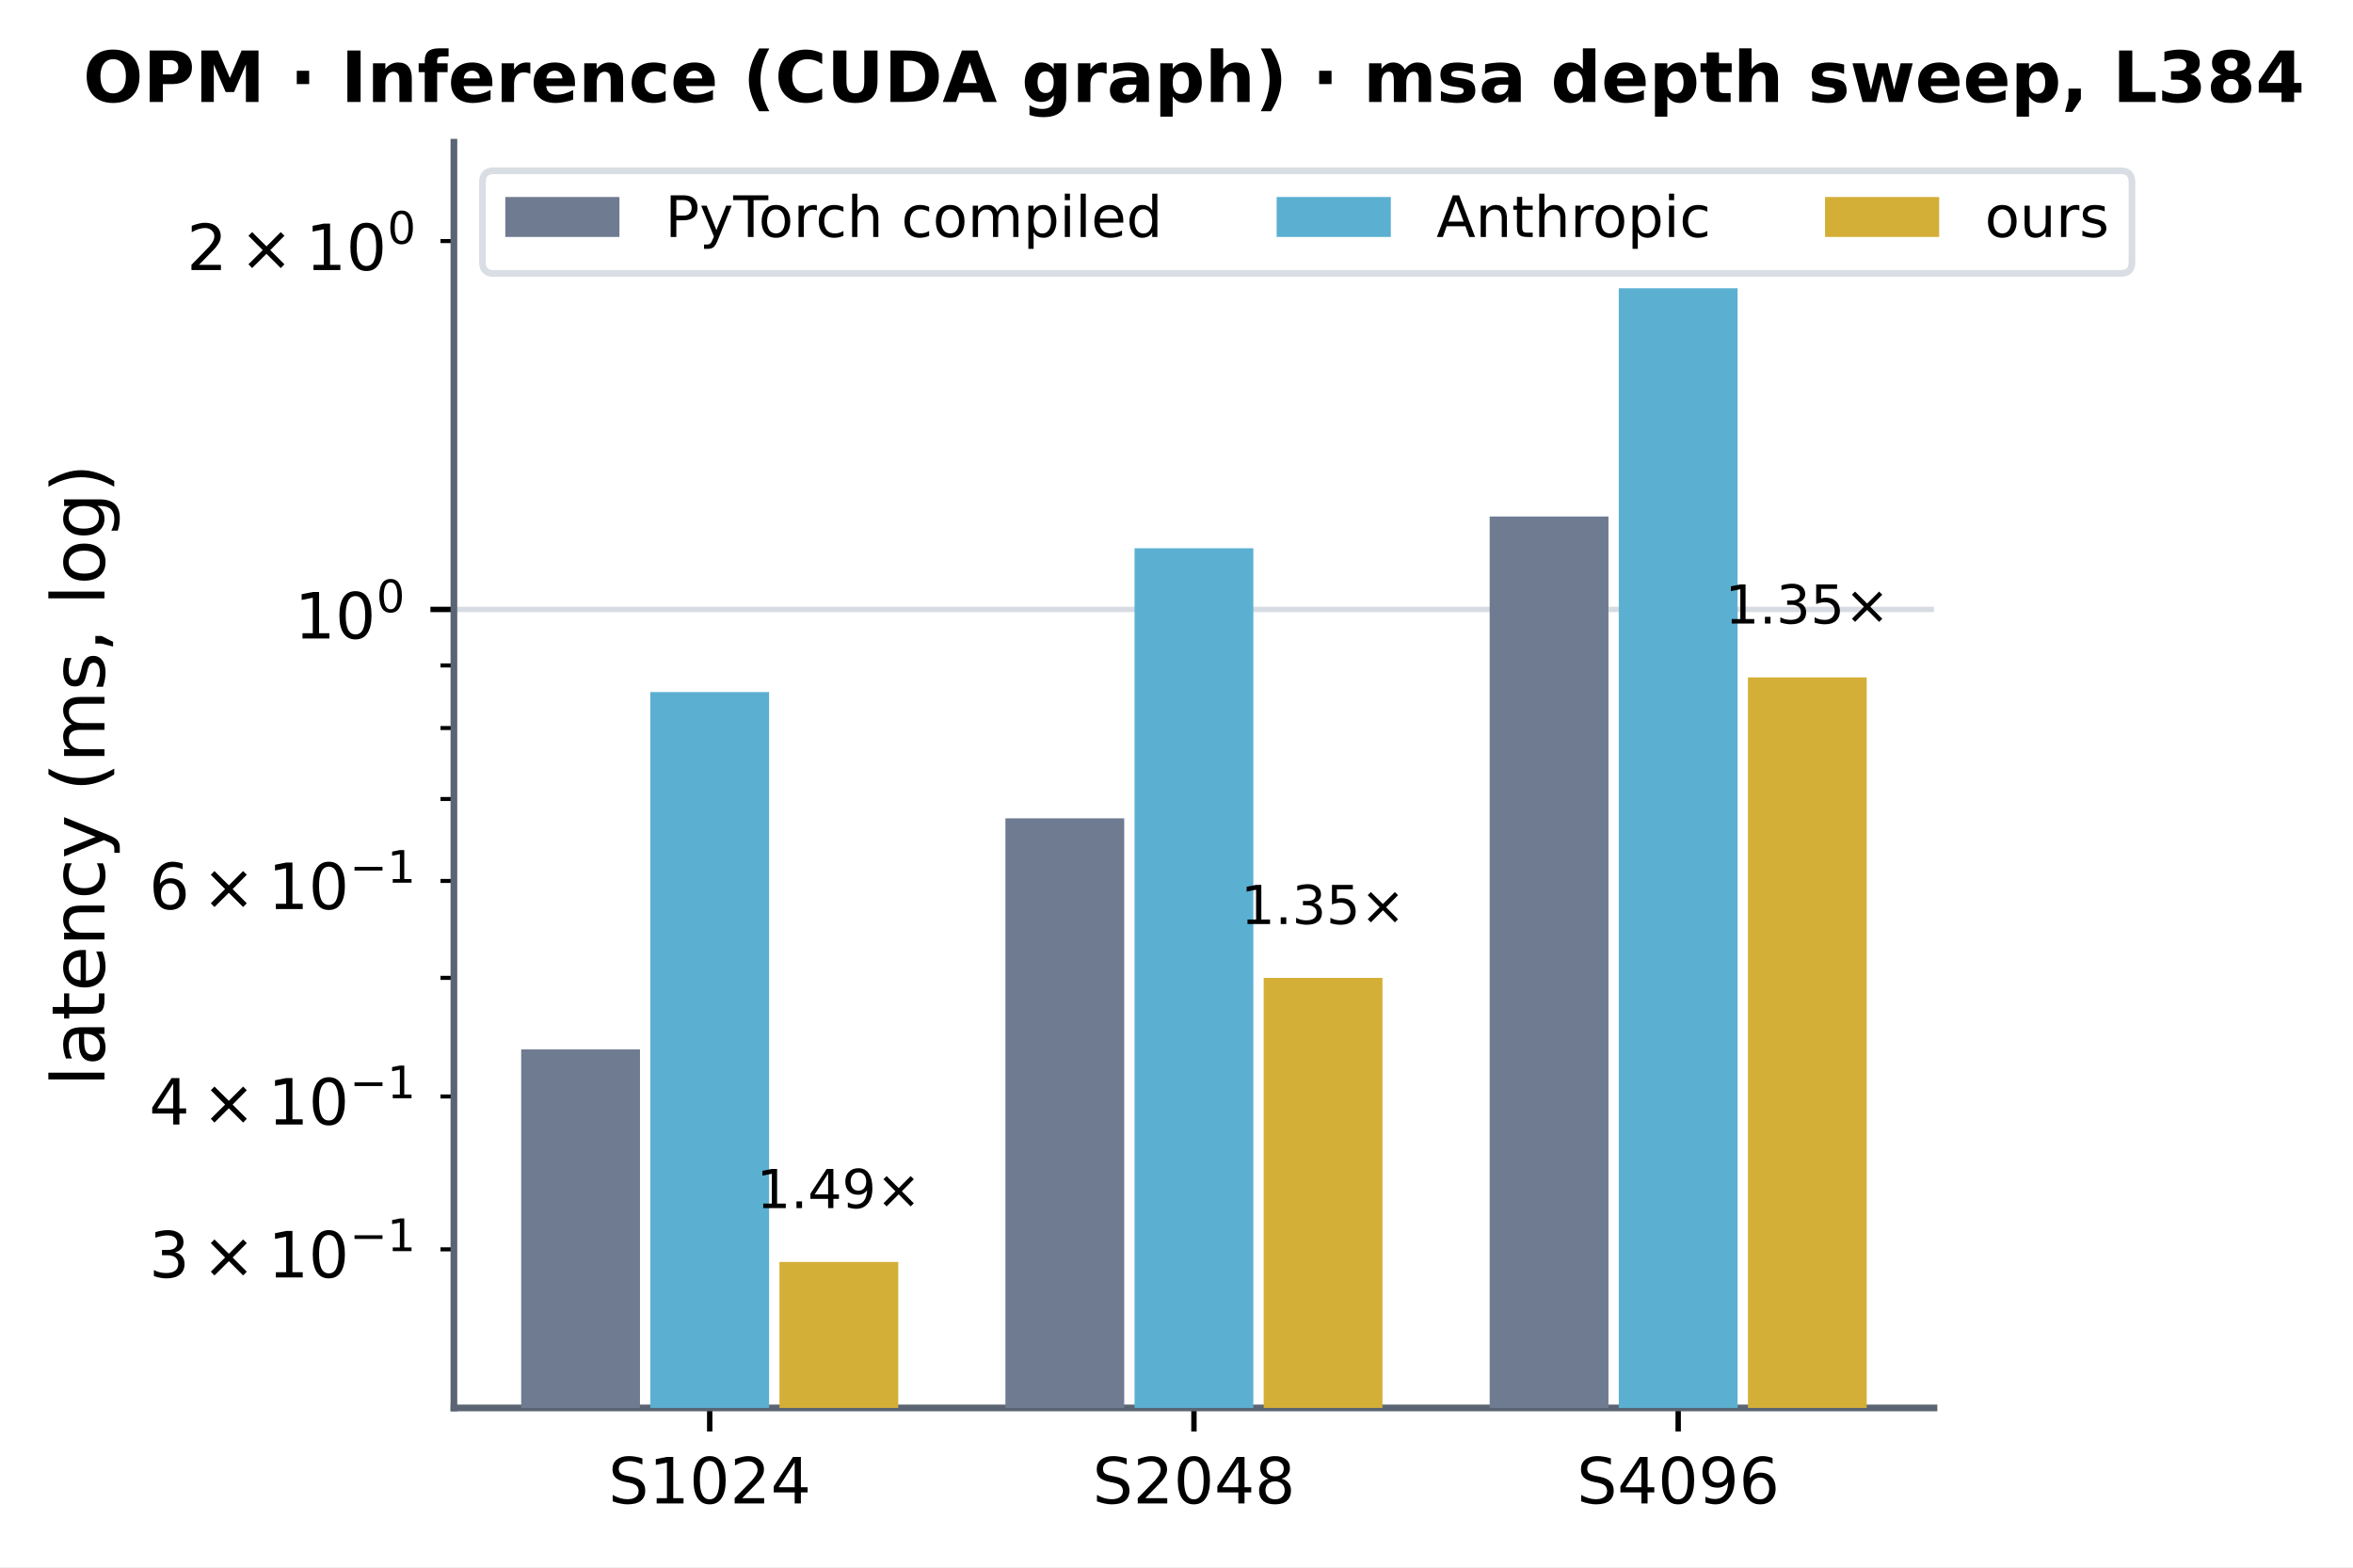
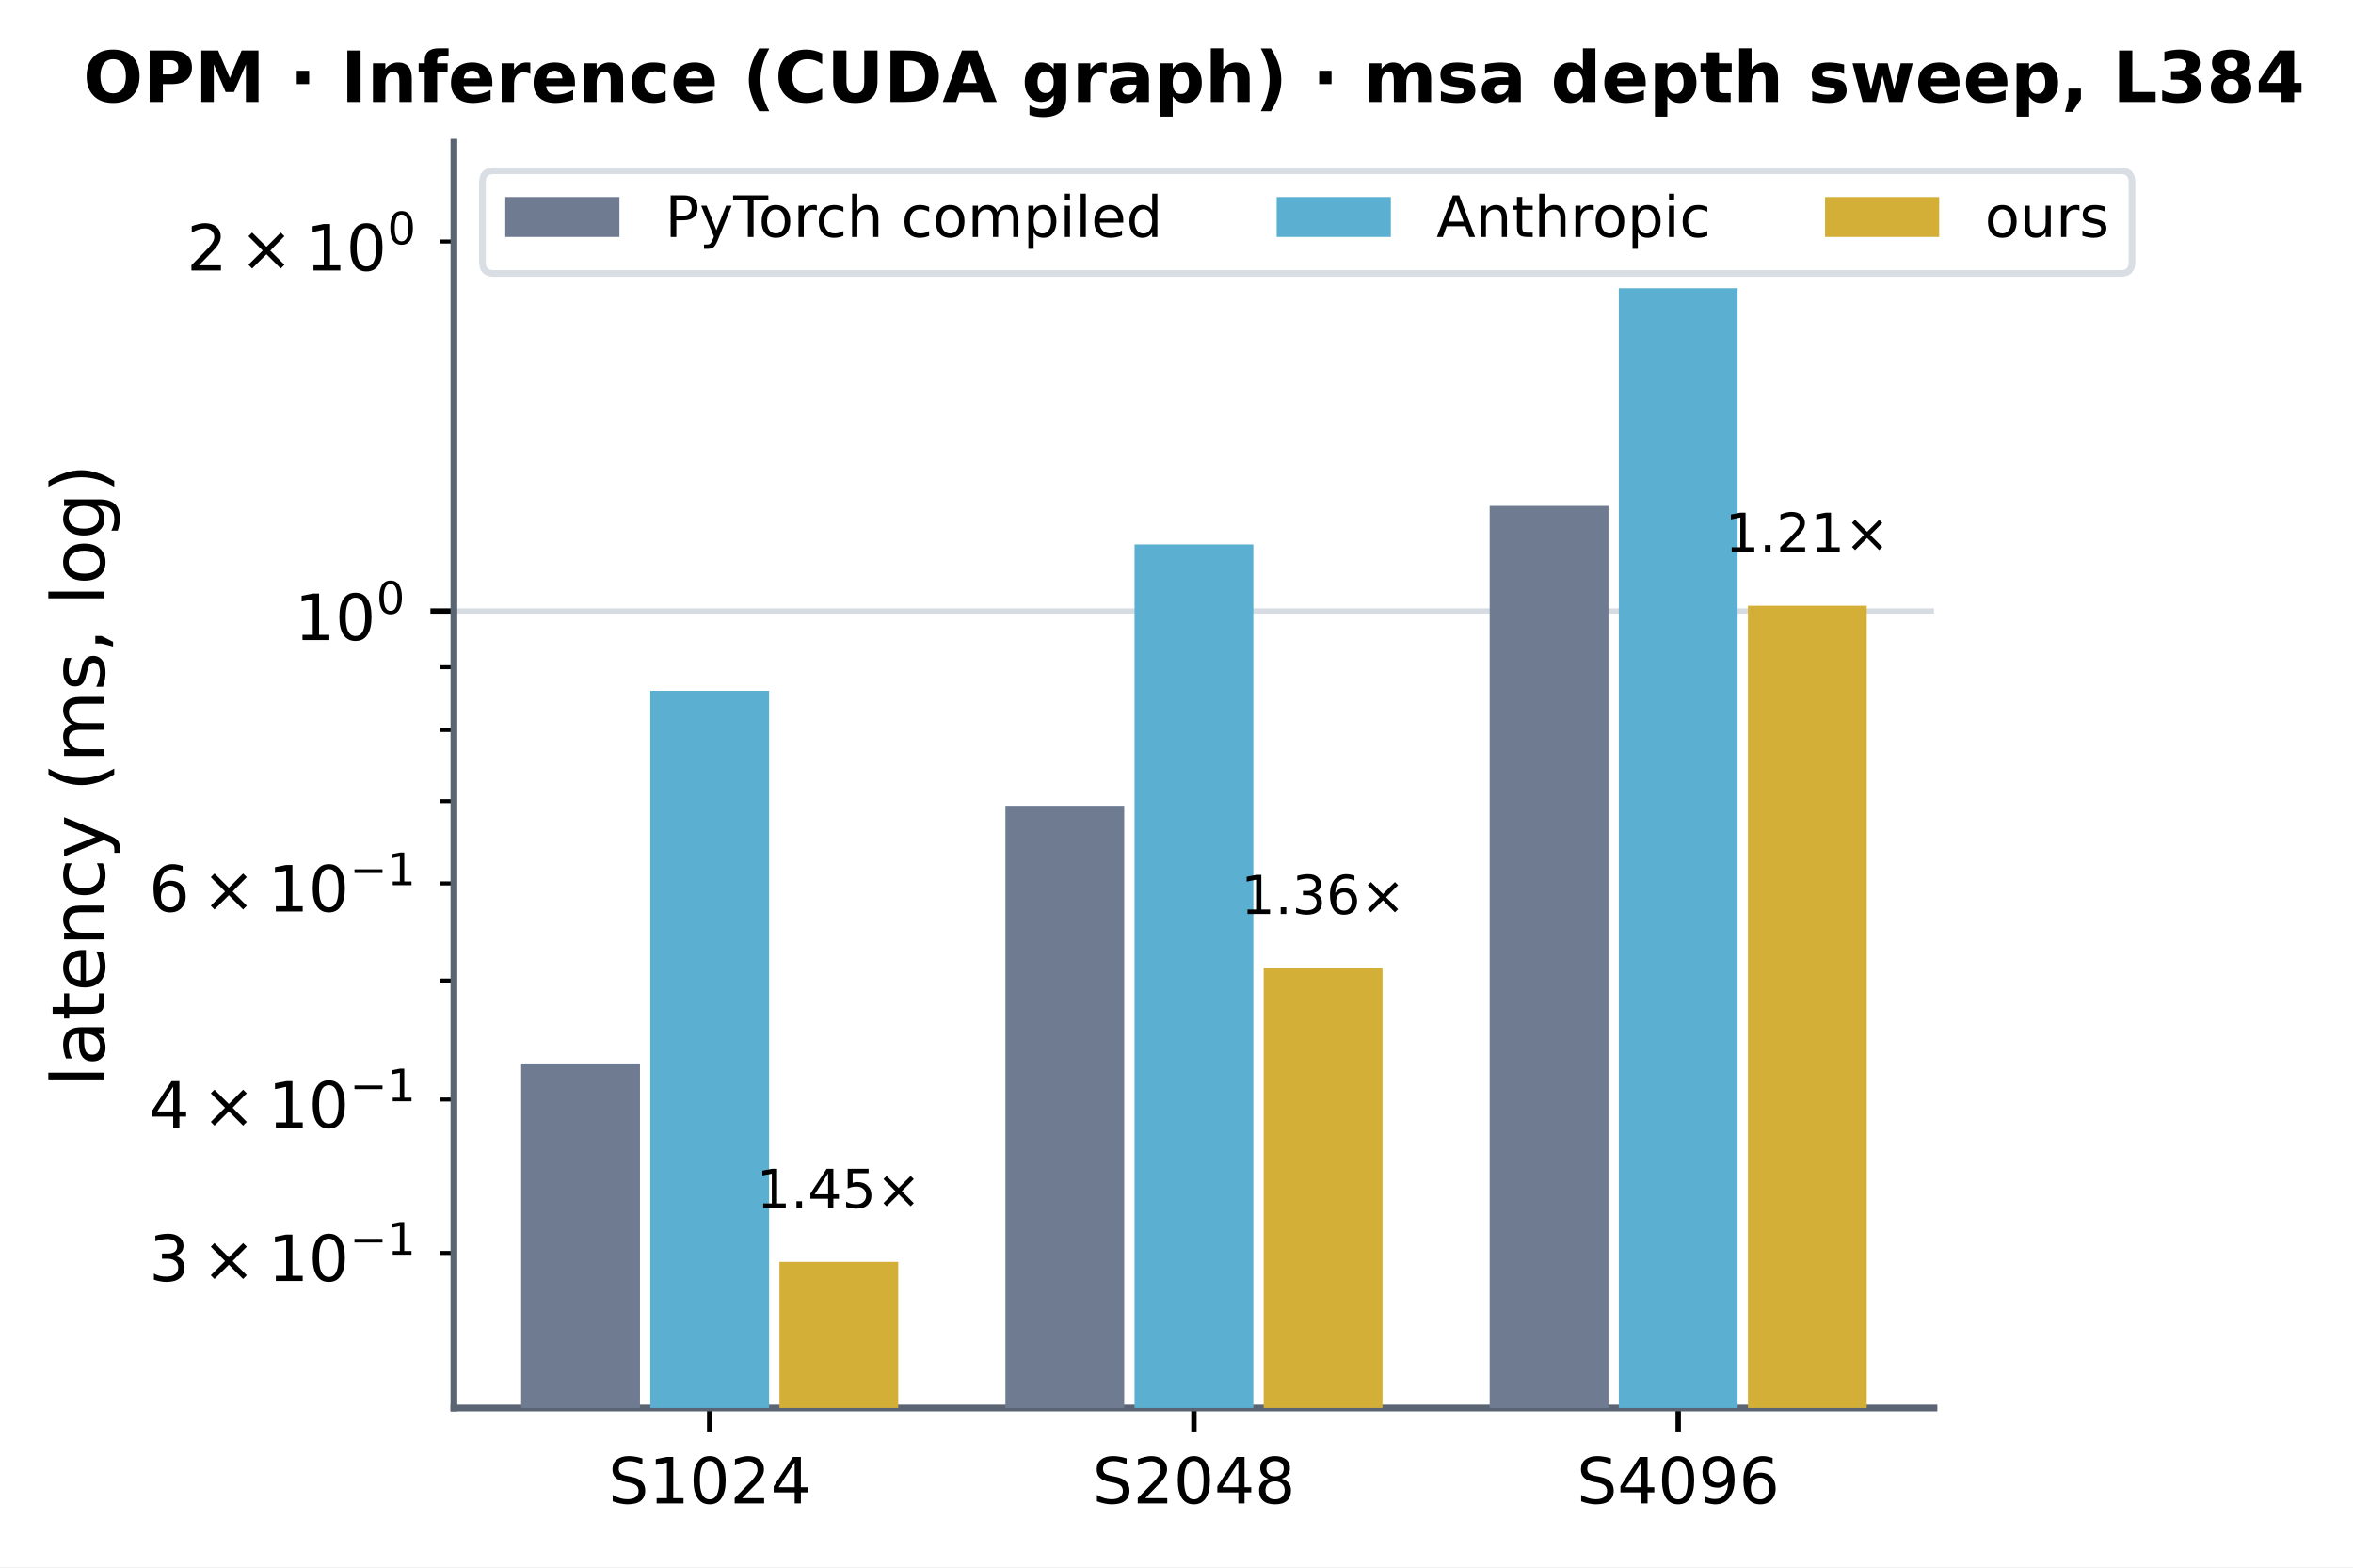
<svg xmlns="http://www.w3.org/2000/svg" xmlns:xlink="http://www.w3.org/1999/xlink" width="350.405pt" height="233.374pt" viewBox="0 0 350.405 233.374" version="1.1">
  <defs>
    <style type="text/css">*{stroke-linejoin: round; stroke-linecap: butt}</style>
  </defs>
  <g id="figure_1">
    <g id="patch_1">
      <path d="M 0 233.374  L 350.405 233.374  L 350.405 0  L 0 0  z " style="fill: #ffffff" />
    </g>
    <g id="axes_1">
      <g id="patch_2">
        <path d="M 67.596 209.674  L 288.006 209.674  L 288.006 21.178  L 67.596 21.178  z " style="fill: #ffffff" />
      </g>
      <g id="matplotlib.axis_1">
        <g id="xtick_1">
          <g id="line2d_1">
            <defs>
-               <path id="m01f95911c5" d="M 0 0  L 0 3.5  " style="stroke: #000000; stroke-width: 0.8" />
+               <path id="m14bf81a3f5" d="M 0 0  L 0 3.5  " style="stroke: #000000; stroke-width: 0.8" />
            </defs>
            <g>
-               <use xlink:href="#m01f95911c5" x="105.69" y="209.674" style="stroke: #000000; stroke-width: 0.8" />
+               <use xlink:href="#m14bf81a3f5" x="105.69" y="209.674" style="stroke: #000000; stroke-width: 0.8" />
            </g>
          </g>
          <g id="text_1">
            <text style="font-size: 9.5px; font-family: 'DejaVu Sans', 'Arial', 'Helvetica', sans-serif; text-anchor: middle" x="105.69" y="223.892" transform="rotate(-0 105.6898 223.8921)">S1024</text>
          </g>
        </g>
        <g id="xtick_2">
          <g id="line2d_2">
            <g>
-               <use xlink:href="#m01f95911c5" x="177.801" y="209.674" style="stroke: #000000; stroke-width: 0.8" />
+               <use xlink:href="#m14bf81a3f5" x="177.801" y="209.674" style="stroke: #000000; stroke-width: 0.8" />
            </g>
          </g>
          <g id="text_2">
            <text style="font-size: 9.5px; font-family: 'DejaVu Sans', 'Arial', 'Helvetica', sans-serif; text-anchor: middle" x="177.801" y="223.892" transform="rotate(-0 177.8009 223.8921)">S2048</text>
          </g>
        </g>
        <g id="xtick_3">
          <g id="line2d_3">
            <g>
-               <use xlink:href="#m01f95911c5" x="249.912" y="209.674" style="stroke: #000000; stroke-width: 0.8" />
+               <use xlink:href="#m14bf81a3f5" x="249.912" y="209.674" style="stroke: #000000; stroke-width: 0.8" />
            </g>
          </g>
          <g id="text_3">
            <text style="font-size: 9.5px; font-family: 'DejaVu Sans', 'Arial', 'Helvetica', sans-serif; text-anchor: middle" x="249.912" y="223.892" transform="rotate(-0 249.912 223.8921)">S4096</text>
          </g>
        </g>
      </g>
      <g id="matplotlib.axis_2">
        <g id="ytick_1">
          <g id="line2d_4">
-             <path d="M 67.596 90.76  L 288.006 90.76  " clip-path="url(#pd5de49b52e)" style="fill: none; stroke: #d7dce3; stroke-width: 0.8; stroke-linecap: square" />
+             <path d="M 67.596 90.997  L 288.006 90.997  " clip-path="url(#p36d09a5bcd)" style="fill: none; stroke: #d7dce3; stroke-width: 0.8; stroke-linecap: square" />
          </g>
          <g id="line2d_5">
            <defs>
-               <path id="mc45d3d228e" d="M 0 0  L -3.5 0  " style="stroke: #000000; stroke-width: 0.8" />
+               <path id="m6a499449cb" d="M 0 0  L -3.5 0  " style="stroke: #000000; stroke-width: 0.8" />
            </defs>
            <g>
-               <use xlink:href="#mc45d3d228e" x="67.596" y="90.76" style="stroke: #000000; stroke-width: 0.8" />
+               <use xlink:href="#m6a499449cb" x="67.596" y="90.997" style="stroke: #000000; stroke-width: 0.8" />
            </g>
          </g>
          <g id="text_4">
-             <g transform="translate(43.87586 95.22522)">
+             <g transform="translate(43.87586 95.46151)">
              <text>
                <tspan x="0" y="-0.144" style="font-size: 9.5px; font-family: 'DejaVu Sans'">1</tspan>
                <tspan x="6.044" y="-0.144" style="font-size: 9.5px; font-family: 'DejaVu Sans'">0</tspan>
                <tspan x="12.179" y="-4.067" style="font-size: 6.65px; font-family: 'DejaVu Sans'">0</tspan>
              </text>
            </g>
          </g>
        </g>
        <g id="ytick_2">
          <g id="line2d_6">
            <defs>
-               <path id="m91c2a8cbd7" d="M 0 0  L -2 0  " style="stroke: #000000; stroke-width: 0.6" />
+               <path id="m3ea79becb8" d="M 0 0  L -2 0  " style="stroke: #000000; stroke-width: 0.6" />
            </defs>
            <g>
-               <use xlink:href="#m91c2a8cbd7" x="67.596" y="186.056" style="stroke: #000000; stroke-width: 0.6" />
+               <use xlink:href="#m3ea79becb8" x="67.596" y="186.59" style="stroke: #000000; stroke-width: 0.6" />
            </g>
          </g>
          <g id="text_5">
-             <g transform="translate(22.20086 190.4736)">
+             <g transform="translate(22.20086 191.0079)">
              <text>
                <tspan x="0" y="-0.231" style="font-size: 9.5px; font-family: 'DejaVu Sans'">3</tspan>
                <tspan x="7.895" y="-0.231" style="font-size: 9.5px; font-family: 'DejaVu Sans'">×</tspan>
                <tspan x="17.706" y="-0.231" style="font-size: 9.5px; font-family: 'DejaVu Sans'">1</tspan>
                <tspan x="23.75" y="-0.231" style="font-size: 9.5px; font-family: 'DejaVu Sans'">0</tspan>
                <tspan x="29.885" y="-4.155" style="font-size: 6.65px; font-family: 'DejaVu Sans'">−</tspan>
                <tspan x="35.457" y="-4.155" style="font-size: 6.65px; font-family: 'DejaVu Sans'">1</tspan>
              </text>
            </g>
          </g>
        </g>
        <g id="ytick_3">
          <g id="line2d_7">
            <g>
-               <use xlink:href="#m91c2a8cbd7" x="67.596" y="163.286" style="stroke: #000000; stroke-width: 0.6" />
+               <use xlink:href="#m3ea79becb8" x="67.596" y="163.749" style="stroke: #000000; stroke-width: 0.6" />
            </g>
          </g>
          <g id="text_6">
-             <g transform="translate(22.20086 167.7032)">
+             <g transform="translate(22.20086 168.1663)">
              <text>
                <tspan x="0" y="-0.231" style="font-size: 9.5px; font-family: 'DejaVu Sans'">4</tspan>
                <tspan x="7.895" y="-0.231" style="font-size: 9.5px; font-family: 'DejaVu Sans'">×</tspan>
                <tspan x="17.706" y="-0.231" style="font-size: 9.5px; font-family: 'DejaVu Sans'">1</tspan>
                <tspan x="23.75" y="-0.231" style="font-size: 9.5px; font-family: 'DejaVu Sans'">0</tspan>
                <tspan x="29.885" y="-4.155" style="font-size: 6.65px; font-family: 'DejaVu Sans'">−</tspan>
                <tspan x="35.457" y="-4.155" style="font-size: 6.65px; font-family: 'DejaVu Sans'">1</tspan>
              </text>
            </g>
          </g>
        </g>
        <g id="ytick_4">
          <g id="line2d_8">
            <g>
-               <use xlink:href="#m91c2a8cbd7" x="67.596" y="145.624" style="stroke: #000000; stroke-width: 0.6" />
+               <use xlink:href="#m3ea79becb8" x="67.596" y="146.031" style="stroke: #000000; stroke-width: 0.6" />
            </g>
          </g>
        </g>
        <g id="ytick_5">
          <g id="line2d_9">
            <g>
-               <use xlink:href="#m91c2a8cbd7" x="67.596" y="131.193" style="stroke: #000000; stroke-width: 0.6" />
+               <use xlink:href="#m3ea79becb8" x="67.596" y="131.555" style="stroke: #000000; stroke-width: 0.6" />
            </g>
          </g>
          <g id="text_7">
-             <g transform="translate(22.20086 135.6102)">
+             <g transform="translate(22.20086 135.9729)">
              <text>
                <tspan x="0" y="-0.231" style="font-size: 9.5px; font-family: 'DejaVu Sans'">6</tspan>
                <tspan x="7.895" y="-0.231" style="font-size: 9.5px; font-family: 'DejaVu Sans'">×</tspan>
                <tspan x="17.706" y="-0.231" style="font-size: 9.5px; font-family: 'DejaVu Sans'">1</tspan>
                <tspan x="23.75" y="-0.231" style="font-size: 9.5px; font-family: 'DejaVu Sans'">0</tspan>
                <tspan x="29.885" y="-4.155" style="font-size: 6.65px; font-family: 'DejaVu Sans'">−</tspan>
                <tspan x="35.457" y="-4.155" style="font-size: 6.65px; font-family: 'DejaVu Sans'">1</tspan>
              </text>
            </g>
          </g>
        </g>
        <g id="ytick_6">
          <g id="line2d_10">
            <g>
-               <use xlink:href="#m91c2a8cbd7" x="67.596" y="118.991" style="stroke: #000000; stroke-width: 0.6" />
+               <use xlink:href="#m3ea79becb8" x="67.596" y="119.316" style="stroke: #000000; stroke-width: 0.6" />
            </g>
          </g>
        </g>
        <g id="ytick_7">
          <g id="line2d_11">
            <g>
-               <use xlink:href="#m91c2a8cbd7" x="67.596" y="108.422" style="stroke: #000000; stroke-width: 0.6" />
+               <use xlink:href="#m3ea79becb8" x="67.596" y="108.714" style="stroke: #000000; stroke-width: 0.6" />
            </g>
          </g>
        </g>
        <g id="ytick_8">
          <g id="line2d_12">
            <g>
-               <use xlink:href="#m91c2a8cbd7" x="67.596" y="99.1" style="stroke: #000000; stroke-width: 0.6" />
+               <use xlink:href="#m3ea79becb8" x="67.596" y="99.362" style="stroke: #000000; stroke-width: 0.6" />
            </g>
          </g>
        </g>
        <g id="ytick_9">
          <g id="line2d_13">
            <g>
-               <use xlink:href="#m91c2a8cbd7" x="67.596" y="35.897" style="stroke: #000000; stroke-width: 0.6" />
+               <use xlink:href="#m3ea79becb8" x="67.596" y="35.962" style="stroke: #000000; stroke-width: 0.6" />
            </g>
          </g>
          <g id="text_8">
-             <g transform="translate(27.80586 40.3618)">
+             <g transform="translate(27.80586 40.42654)">
              <text>
                <tspan x="0" y="-0.144" style="font-size: 9.5px; font-family: 'DejaVu Sans'">2</tspan>
                <tspan x="7.895" y="-0.144" style="font-size: 9.5px; font-family: 'DejaVu Sans'">×</tspan>
                <tspan x="17.706" y="-0.144" style="font-size: 9.5px; font-family: 'DejaVu Sans'">1</tspan>
                <tspan x="23.75" y="-0.144" style="font-size: 9.5px; font-family: 'DejaVu Sans'">0</tspan>
                <tspan x="29.885" y="-4.067" style="font-size: 6.65px; font-family: 'DejaVu Sans'">0</tspan>
              </text>
            </g>
          </g>
        </g>
        <g id="text_9">
          <text style="font-size: 11px; font-family: 'DejaVu Sans', 'Arial', 'Helvetica', sans-serif; text-anchor: middle" x="15.558" y="115.426" transform="rotate(-90 15.55828 115.4264)">latency (ms, log)</text>
        </g>
      </g>
      <g id="patch_3">
        <path d="M 67.596 209.674  L 67.596 21.178  " style="fill: none; stroke: #5a6473; stroke-linejoin: miter; stroke-linecap: square" />
      </g>
      <g id="patch_4">
        <path d="M 67.596 209.674  L 288.006 209.674  " style="fill: none; stroke: #5a6473; stroke-linejoin: miter; stroke-linecap: square" />
      </g>
      <g id="patch_5">
-         <path d="M 77.614 182343.068  L 95.306 182343.068  L 95.306 156.283  L 77.614 156.283  z " clip-path="url(#pd5de49b52e)" style="fill: #6e7b91" />
+         <path d="M 77.614 182913.203  L 95.306 182913.203  L 95.306 158.377  L 77.614 158.377  z " clip-path="url(#p36d09a5bcd)" style="fill: #6e7b91" />
      </g>
      <g id="patch_6">
-         <path d="M 149.726 182343.068  L 167.417 182343.068  L 167.417 121.87  L 149.726 121.87  z " clip-path="url(#pd5de49b52e)" style="fill: #6e7b91" />
+         <path d="M 149.726 182913.203  L 167.417 182913.203  L 167.417 120  L 149.726 120  z " clip-path="url(#p36d09a5bcd)" style="fill: #6e7b91" />
      </g>
      <g id="patch_7">
-         <path d="M 221.837 182343.068  L 239.528 182343.068  L 239.528 76.925  L 221.837 76.925  z " clip-path="url(#pd5de49b52e)" style="fill: #6e7b91" />
+         <path d="M 221.837 182913.203  L 239.528 182913.203  L 239.528 75.338  L 221.837 75.338  z " clip-path="url(#p36d09a5bcd)" style="fill: #6e7b91" />
      </g>
      <g id="patch_8">
-         <path d="M 96.844 182343.068  L 114.535 182343.068  L 114.535 103.067  L 96.844 103.067  z " clip-path="url(#pd5de49b52e)" style="fill: #5bb0d1" />
+         <path d="M 96.844 182913.203  L 114.535 182913.203  L 114.535 102.879  L 96.844 102.879  z " clip-path="url(#p36d09a5bcd)" style="fill: #5bb0d1" />
      </g>
      <g id="patch_9">
-         <path d="M 168.955 182343.068  L 186.646 182343.068  L 186.646 81.649  L 168.955 81.649  z " clip-path="url(#pd5de49b52e)" style="fill: #5bb0d1" />
+         <path d="M 168.955 182913.203  L 186.646 182913.203  L 186.646 81.082  L 168.955 81.082  z " clip-path="url(#p36d09a5bcd)" style="fill: #5bb0d1" />
      </g>
      <g id="patch_10">
-         <path d="M 241.066 182343.068  L 258.758 182343.068  L 258.758 42.928  L 241.066 42.928  z " clip-path="url(#pd5de49b52e)" style="fill: #5bb0d1" />
+         <path d="M 241.066 182913.203  L 258.758 182913.203  L 258.758 42.928  L 241.066 42.928  z " clip-path="url(#p36d09a5bcd)" style="fill: #5bb0d1" />
      </g>
      <g id="patch_11">
-         <path d="M 116.074 182343.068  L 133.765 182343.068  L 133.765 187.925  L 116.074 187.925  z " clip-path="url(#pd5de49b52e)" style="fill: #d4af37" />
+         <path d="M 116.074 182913.203  L 133.765 182913.203  L 133.765 187.925  L 116.074 187.925  z " clip-path="url(#p36d09a5bcd)" style="fill: #d4af37" />
      </g>
      <g id="patch_12">
-         <path d="M 188.185 182343.068  L 205.876 182343.068  L 205.876 145.624  L 188.185 145.624  z " clip-path="url(#pd5de49b52e)" style="fill: #d4af37" />
+         <path d="M 188.185 182913.203  L 205.876 182913.203  L 205.876 144.148  L 188.185 144.148  z " clip-path="url(#p36d09a5bcd)" style="fill: #d4af37" />
      </g>
      <g id="patch_13">
-         <path d="M 260.296 182343.068  L 277.987 182343.068  L 277.987 100.878  L 260.296 100.878  z " clip-path="url(#pd5de49b52e)" style="fill: #d4af37" />
+         <path d="M 260.296 182913.203  L 277.987 182913.203  L 277.987 90.206  L 260.296 90.206  z " clip-path="url(#p36d09a5bcd)" style="fill: #d4af37" />
      </g>
      <g id="text_10">
        <text style="font-weight: 700; font-size: 10.5px; font-family: 'DejaVu Sans', 'Arial', 'Helvetica', sans-serif; text-anchor: middle" x="177.801" y="15.178" transform="rotate(-0 177.8009 15.17836)">OPM · Inference (CUDA graph) · msa depth sweep, L384</text>
      </g>
      <g id="text_11">
-         <text style="font-size: 8px; font-family: 'DejaVu Sans', 'Arial', 'Helvetica', sans-serif; text-anchor: middle" x="124.919" y="179.911" transform="rotate(-0 124.9194 179.9114)">1.49×</text>
+         <text style="font-size: 8px; font-family: 'DejaVu Sans', 'Arial', 'Helvetica', sans-serif; text-anchor: middle" x="124.919" y="179.892" transform="rotate(-0 124.9194 179.8923)">1.45×</text>
      </g>
      <g id="text_12">
-         <text style="font-size: 8px; font-family: 'DejaVu Sans', 'Arial', 'Helvetica', sans-serif; text-anchor: middle" x="197.03" y="137.61" transform="rotate(-0 197.0305 137.6102)">1.35×</text>
+         <text style="font-size: 8px; font-family: 'DejaVu Sans', 'Arial', 'Helvetica', sans-serif; text-anchor: middle" x="197.03" y="136.116" transform="rotate(-0 197.0305 136.1159)">1.36×</text>
      </g>
      <g id="text_13">
-         <text style="font-size: 8px; font-family: 'DejaVu Sans', 'Arial', 'Helvetica', sans-serif; text-anchor: middle" x="269.142" y="92.865" transform="rotate(-0 269.1416 92.86494)">1.35×</text>
+         <text style="font-size: 8px; font-family: 'DejaVu Sans', 'Arial', 'Helvetica', sans-serif; text-anchor: middle" x="269.142" y="82.174" transform="rotate(-0 269.1416 82.17399)">1.21×</text>
      </g>
      <g id="legend_1">
        <g id="patch_14">
          <path d="M 73.546 40.729  L 315.789 40.729  Q 317.489 40.729 317.489 39.029  L 317.489 27.128  Q 317.489 25.428 315.789 25.428  L 73.546 25.428  Q 71.846 25.428 71.846 27.128  L 71.846 39.029  Q 71.846 40.729 73.546 40.729  z " style="fill: #ffffff; opacity: 0.95; stroke: #d7dce3; stroke-linejoin: miter" />
        </g>
        <g id="patch_15">
          <path d="M 75.246 35.287  L 92.246 35.287  L 92.246 29.337  L 75.246 29.337  z " style="fill: #6e7b91" />
        </g>
        <g id="text_14">
          <text style="font-size: 8.5px; font-family: 'DejaVu Sans', 'Arial', 'Helvetica', sans-serif; text-anchor: start" x="99.046" y="35.287" transform="rotate(-0 99.04586 35.28703)">PyTorch compiled</text>
        </g>
        <g id="patch_16">
          <path d="M 190.119 35.287  L 207.119 35.287  L 207.119 29.337  L 190.119 29.337  z " style="fill: #5bb0d1" />
        </g>
        <g id="text_15">
          <text style="font-size: 8.5px; font-family: 'DejaVu Sans', 'Arial', 'Helvetica', sans-serif; text-anchor: start" x="213.919" y="35.287" transform="rotate(-0 213.9194 35.28703)">Anthropic</text>
        </g>
        <g id="patch_17">
          <path d="M 271.779 35.287  L 288.779 35.287  L 288.779 29.337  L 271.779 29.337  z " style="fill: #d4af37" />
        </g>
        <g id="text_16">
          <text style="font-size: 8.5px; font-family: 'DejaVu Sans', 'Arial', 'Helvetica', sans-serif; text-anchor: start" x="295.579" y="35.287" transform="rotate(-0 295.5791 35.28703)">ours</text>
        </g>
      </g>
    </g>
  </g>
  <defs>
-     <clipPath id="pd5de49b52e">
+     <clipPath id="p36d09a5bcd">
      <rect x="67.596" y="21.178" width="220.41" height="188.496" />
    </clipPath>
  </defs>
</svg>
